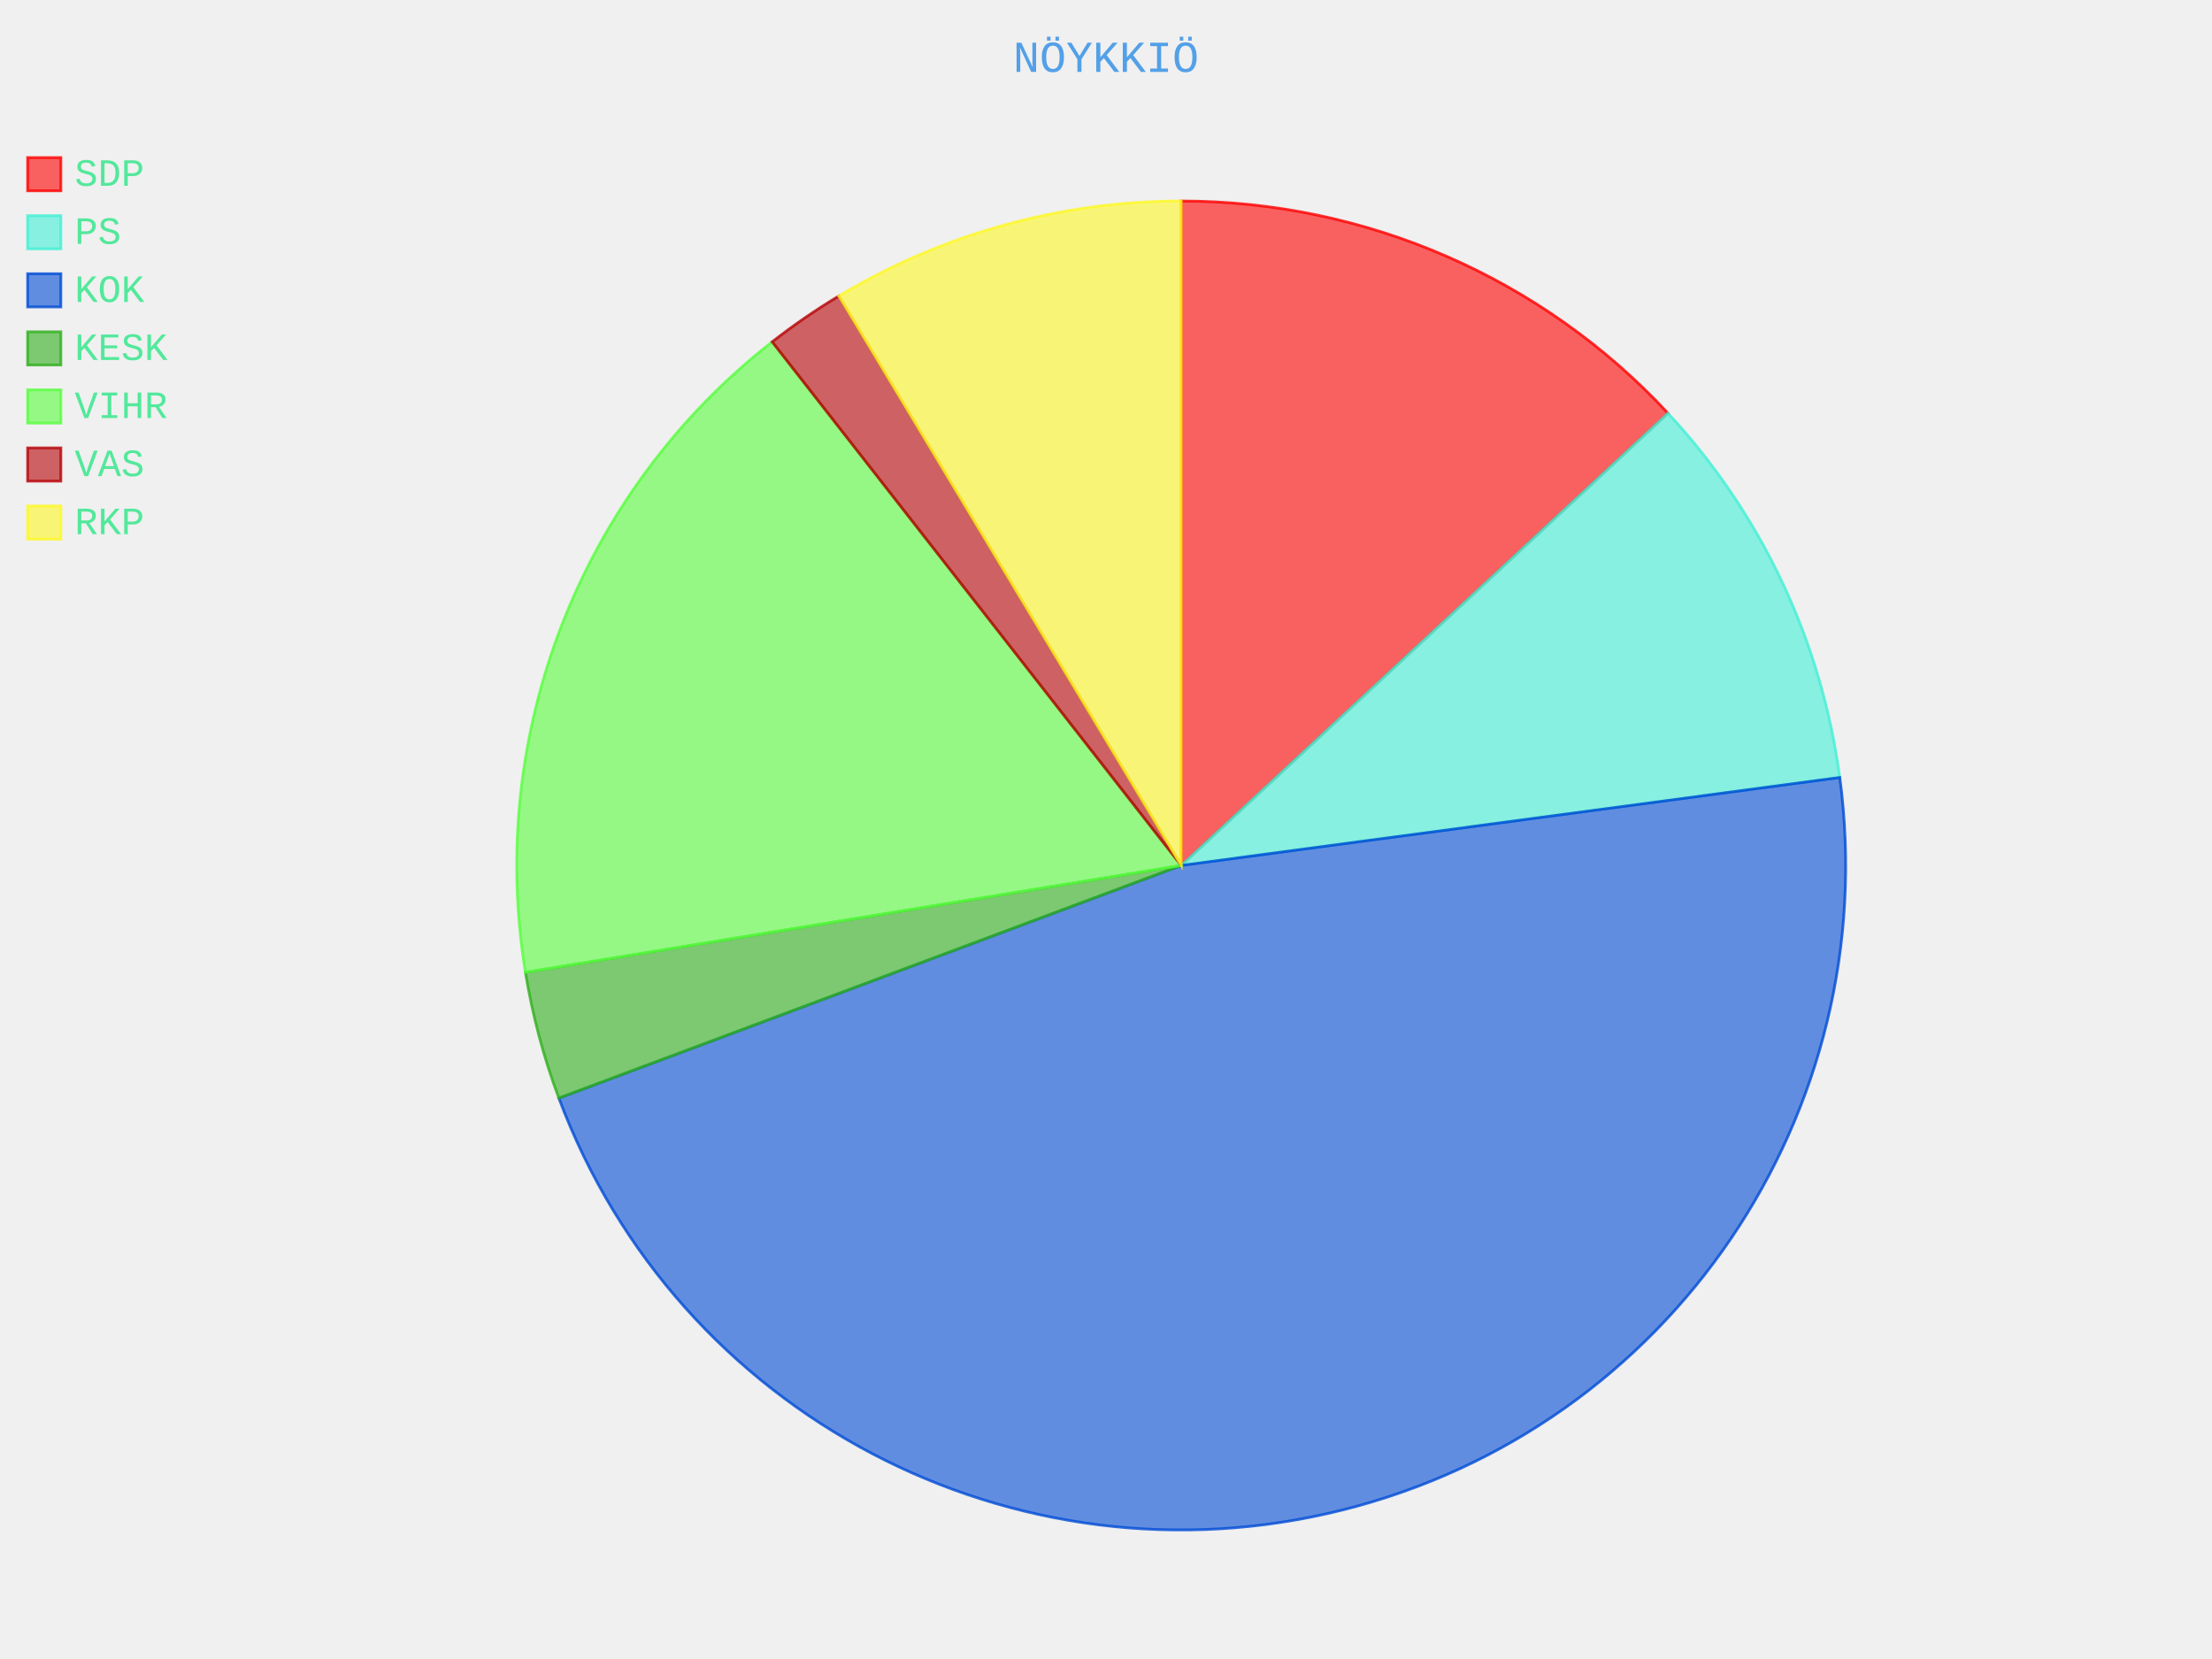
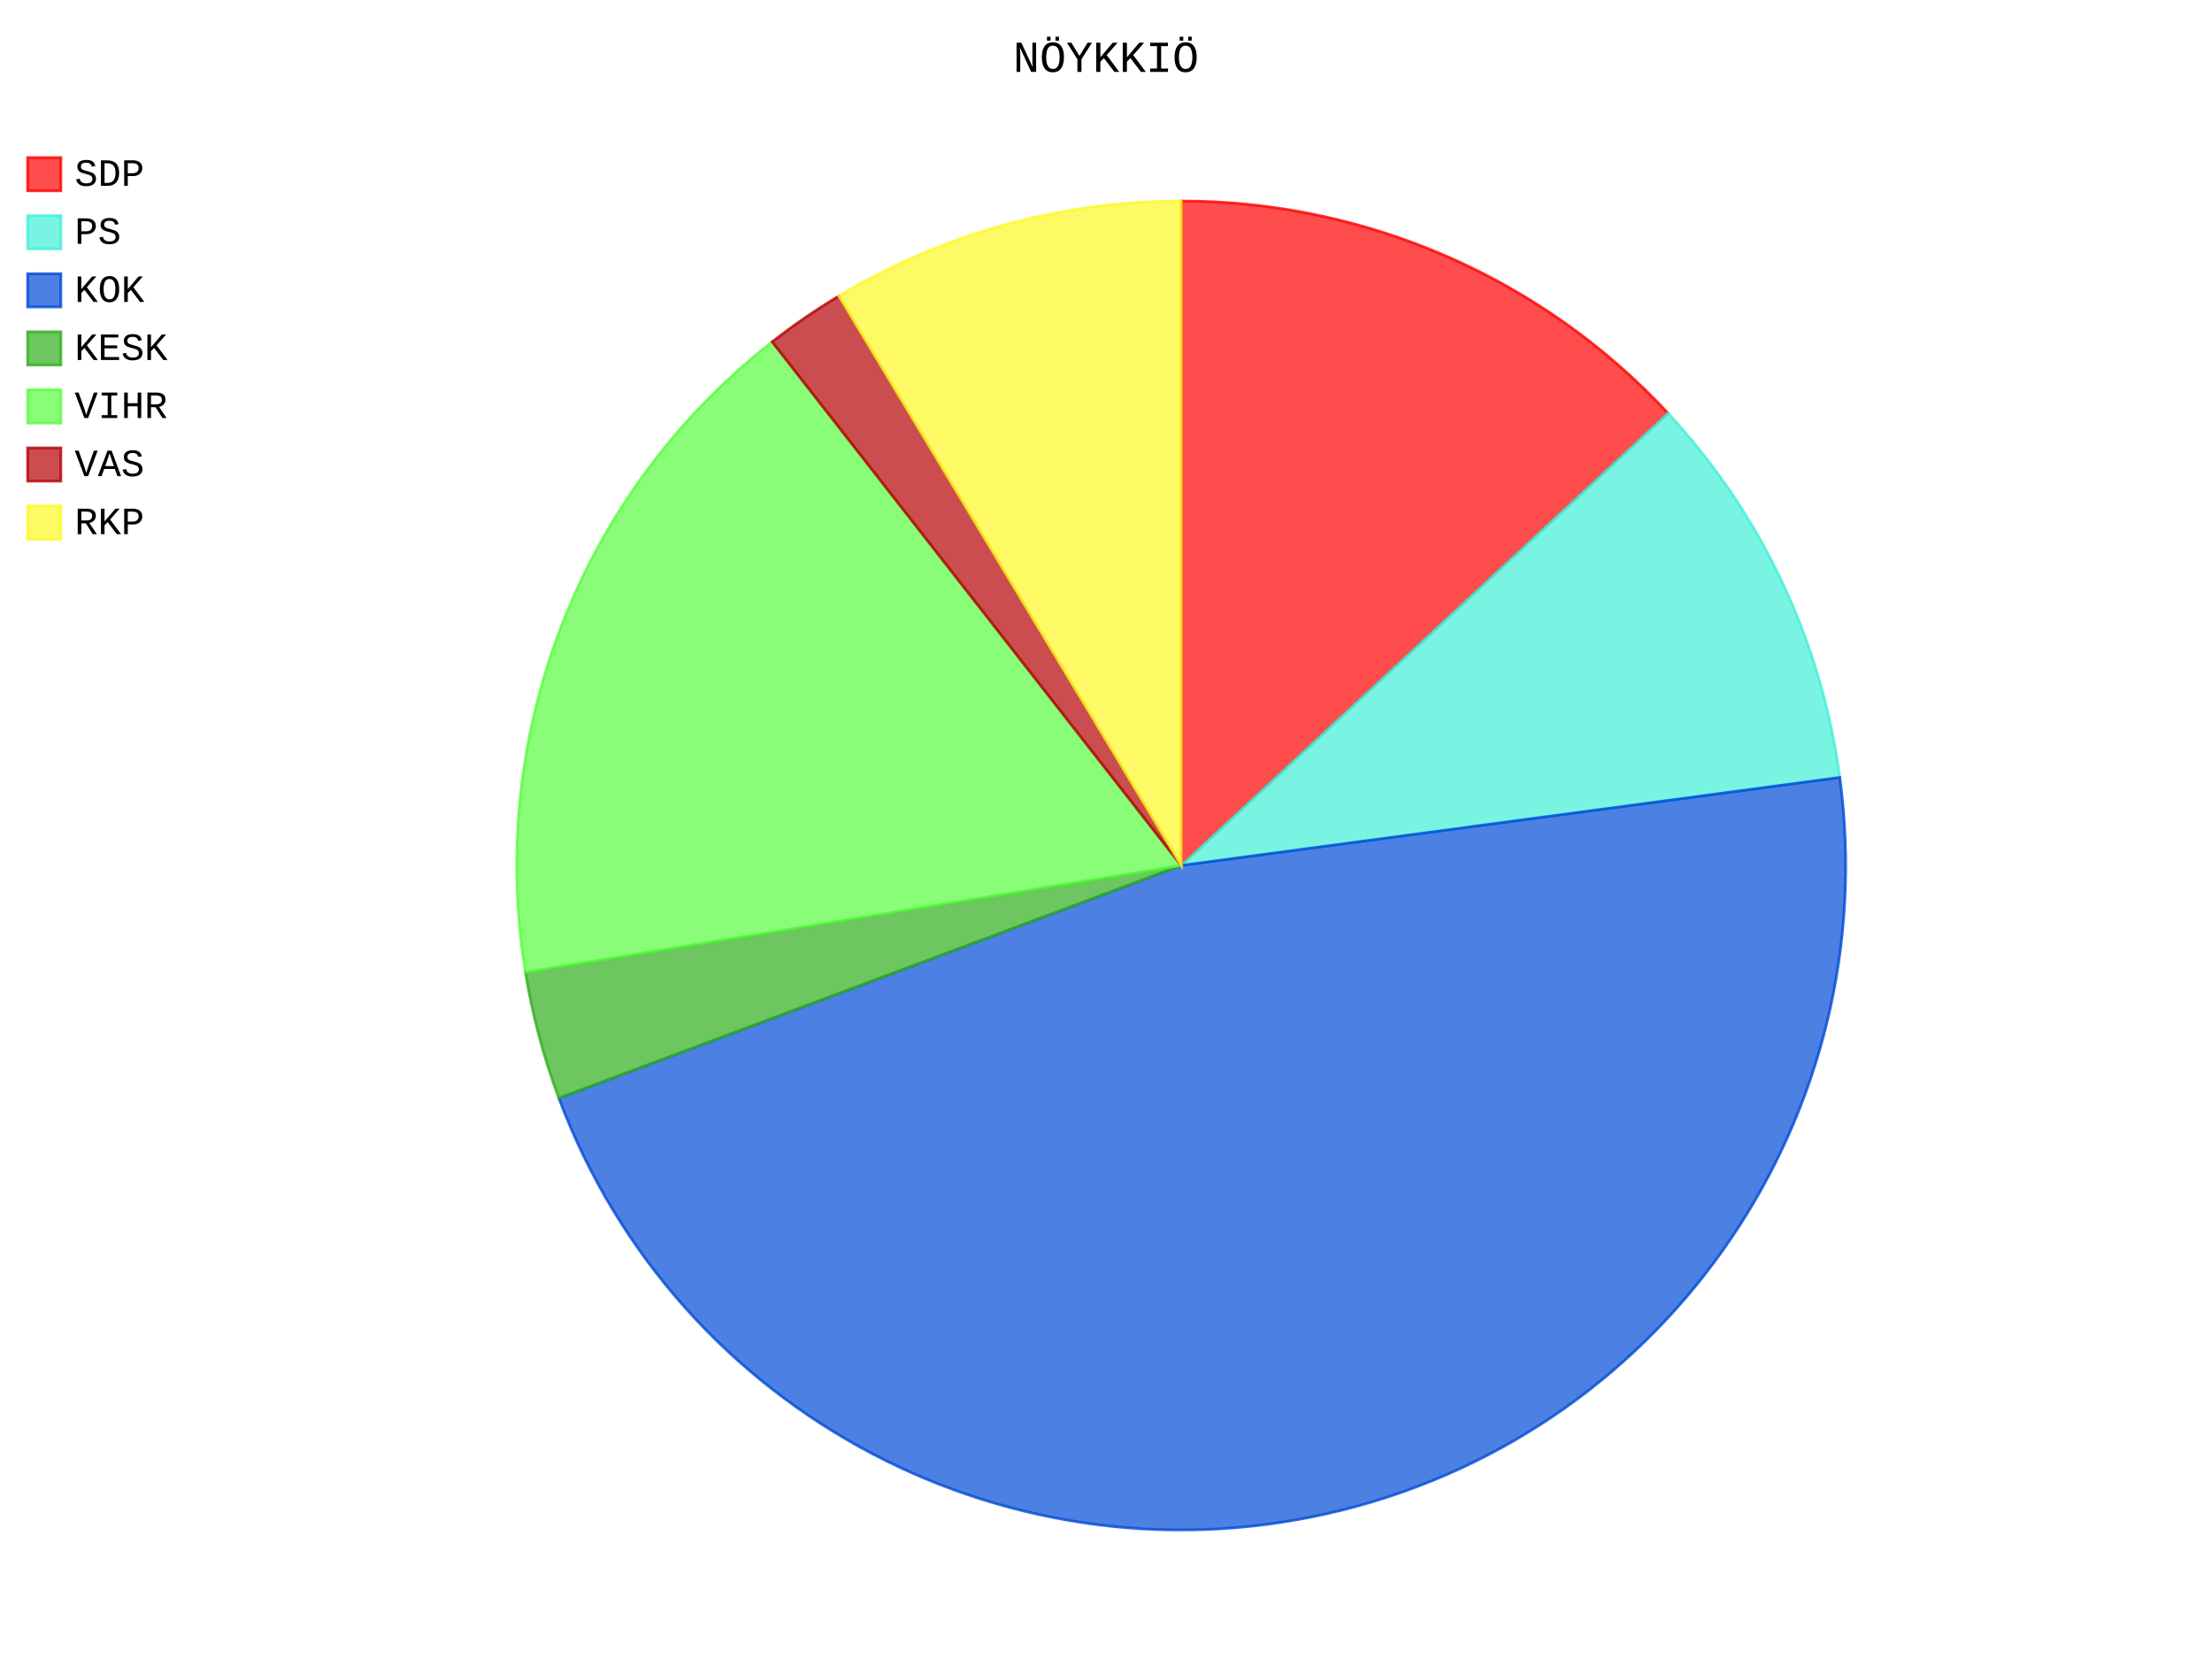
- <svg xmlns="http://www.w3.org/2000/svg" class="pygal-chart" id="chart-26243f34-8a33-4e4c-8158-12e6bd122b26" viewBox="0 0 800 600">
+ <svg xmlns="http://www.w3.org/2000/svg" class="pygal-chart" id="chart-31e20680-2d36-4d1e-88f7-26501c08ea97" viewBox="0 0 800 600">
  <defs>
-     <style type="text/css">#chart-26243f34-8a33-4e4c-8158-12e6bd122b26{-webkit-user-select:none;-webkit-font-smoothing:antialiased;font-family:Consolas,"Liberation Mono",Menlo,Courier,monospace}#chart-26243f34-8a33-4e4c-8158-12e6bd122b26 .title{font-family:Consolas,"Liberation Mono",Menlo,Courier,monospace;font-size:16px}#chart-26243f34-8a33-4e4c-8158-12e6bd122b26 .legends .legend text{font-family:Consolas,"Liberation Mono",Menlo,Courier,monospace;font-size:14px}#chart-26243f34-8a33-4e4c-8158-12e6bd122b26 .axis text{font-family:Consolas,"Liberation Mono",Menlo,Courier,monospace;font-size:10px}#chart-26243f34-8a33-4e4c-8158-12e6bd122b26 .axis text.major{font-family:Consolas,"Liberation Mono",Menlo,Courier,monospace;font-size:10px}#chart-26243f34-8a33-4e4c-8158-12e6bd122b26 .text-overlay text.value{font-family:Consolas,"Liberation Mono",Menlo,Courier,monospace;font-size:16px}#chart-26243f34-8a33-4e4c-8158-12e6bd122b26 .text-overlay text.label{font-family:Consolas,"Liberation Mono",Menlo,Courier,monospace;font-size:10px}#chart-26243f34-8a33-4e4c-8158-12e6bd122b26 .tooltip{font-family:Consolas,"Liberation Mono",Menlo,Courier,monospace;font-size:14px}#chart-26243f34-8a33-4e4c-8158-12e6bd122b26 text.no_data{font-family:Consolas,"Liberation Mono",Menlo,Courier,monospace;font-size:64px}
- #chart-26243f34-8a33-4e4c-8158-12e6bd122b26{background-color:transparent}#chart-26243f34-8a33-4e4c-8158-12e6bd122b26 path,#chart-26243f34-8a33-4e4c-8158-12e6bd122b26 line,#chart-26243f34-8a33-4e4c-8158-12e6bd122b26 rect,#chart-26243f34-8a33-4e4c-8158-12e6bd122b26 circle{-webkit-transition:1000ms ease-in;-moz-transition:1000ms ease-in;transition:1000ms ease-in}#chart-26243f34-8a33-4e4c-8158-12e6bd122b26 .graph &gt; .background{fill:transparent}#chart-26243f34-8a33-4e4c-8158-12e6bd122b26 .plot &gt; .background{fill:transparent}#chart-26243f34-8a33-4e4c-8158-12e6bd122b26 .graph{fill:#53E89B}#chart-26243f34-8a33-4e4c-8158-12e6bd122b26 text.no_data{fill:#53A0E8}#chart-26243f34-8a33-4e4c-8158-12e6bd122b26 .title{fill:#53A0E8}#chart-26243f34-8a33-4e4c-8158-12e6bd122b26 .legends .legend text{fill:#53E89B}#chart-26243f34-8a33-4e4c-8158-12e6bd122b26 .legends .legend:hover text{fill:#53A0E8}#chart-26243f34-8a33-4e4c-8158-12e6bd122b26 .axis .line{stroke:#53A0E8}#chart-26243f34-8a33-4e4c-8158-12e6bd122b26 .axis .guide.line{stroke:#630C0D}#chart-26243f34-8a33-4e4c-8158-12e6bd122b26 .axis .major.line{stroke:#53E89B}#chart-26243f34-8a33-4e4c-8158-12e6bd122b26 .axis text.major{fill:#53A0E8}#chart-26243f34-8a33-4e4c-8158-12e6bd122b26 .axis.y .guides:hover .guide.line,#chart-26243f34-8a33-4e4c-8158-12e6bd122b26 .line-graph .axis.x .guides:hover .guide.line,#chart-26243f34-8a33-4e4c-8158-12e6bd122b26 .stackedline-graph .axis.x .guides:hover .guide.line,#chart-26243f34-8a33-4e4c-8158-12e6bd122b26 .xy-graph .axis.x .guides:hover .guide.line{stroke:#53A0E8}#chart-26243f34-8a33-4e4c-8158-12e6bd122b26 .axis .guides:hover text{fill:#53A0E8}#chart-26243f34-8a33-4e4c-8158-12e6bd122b26 .reactive{fill-opacity:.6;stroke-opacity:.8}#chart-26243f34-8a33-4e4c-8158-12e6bd122b26 .ci{stroke:#53E89B}#chart-26243f34-8a33-4e4c-8158-12e6bd122b26 .reactive.active,#chart-26243f34-8a33-4e4c-8158-12e6bd122b26 .active .reactive{fill-opacity:.9;stroke-opacity:.9;stroke-width:4}#chart-26243f34-8a33-4e4c-8158-12e6bd122b26 .ci .reactive.active{stroke-width:1.5}#chart-26243f34-8a33-4e4c-8158-12e6bd122b26 .series text{fill:#53A0E8}#chart-26243f34-8a33-4e4c-8158-12e6bd122b26 .tooltip rect{fill:transparent;stroke:#53A0E8;-webkit-transition:opacity 1000ms ease-in;-moz-transition:opacity 1000ms ease-in;transition:opacity 1000ms ease-in}#chart-26243f34-8a33-4e4c-8158-12e6bd122b26 .tooltip .label{fill:#53E89B}#chart-26243f34-8a33-4e4c-8158-12e6bd122b26 .tooltip .label{fill:#53E89B}#chart-26243f34-8a33-4e4c-8158-12e6bd122b26 .tooltip .legend{font-size:.8em;fill:#630C0D}#chart-26243f34-8a33-4e4c-8158-12e6bd122b26 .tooltip .x_label{font-size:.6em;fill:#53A0E8}#chart-26243f34-8a33-4e4c-8158-12e6bd122b26 .tooltip .xlink{font-size:.5em;text-decoration:underline}#chart-26243f34-8a33-4e4c-8158-12e6bd122b26 .tooltip .value{font-size:1.5em}#chart-26243f34-8a33-4e4c-8158-12e6bd122b26 .bound{font-size:.5em}#chart-26243f34-8a33-4e4c-8158-12e6bd122b26 .max-value{font-size:.75em;fill:#630C0D}#chart-26243f34-8a33-4e4c-8158-12e6bd122b26 .map-element{fill:transparent;stroke:#630C0D !important}#chart-26243f34-8a33-4e4c-8158-12e6bd122b26 .map-element .reactive{fill-opacity:inherit;stroke-opacity:inherit}#chart-26243f34-8a33-4e4c-8158-12e6bd122b26 .color-0,#chart-26243f34-8a33-4e4c-8158-12e6bd122b26 .color-0 a:visited{stroke:#ff0000;fill:#ff0000}#chart-26243f34-8a33-4e4c-8158-12e6bd122b26 .color-1,#chart-26243f34-8a33-4e4c-8158-12e6bd122b26 .color-1 a:visited{stroke:#42f0d6;fill:#42f0d6}#chart-26243f34-8a33-4e4c-8158-12e6bd122b26 .color-2,#chart-26243f34-8a33-4e4c-8158-12e6bd122b26 .color-2 a:visited{stroke:#004bd6;fill:#004bd6}#chart-26243f34-8a33-4e4c-8158-12e6bd122b26 .color-3,#chart-26243f34-8a33-4e4c-8158-12e6bd122b26 .color-3 a:visited{stroke:#30af1d;fill:#30af1d}#chart-26243f34-8a33-4e4c-8158-12e6bd122b26 .color-4,#chart-26243f34-8a33-4e4c-8158-12e6bd122b26 .color-4 a:visited{stroke:#58fd3f;fill:#58fd3f}#chart-26243f34-8a33-4e4c-8158-12e6bd122b26 .color-5,#chart-26243f34-8a33-4e4c-8158-12e6bd122b26 .color-5 a:visited{stroke:#b60205;fill:#b60205}#chart-26243f34-8a33-4e4c-8158-12e6bd122b26 .color-6,#chart-26243f34-8a33-4e4c-8158-12e6bd122b26 .color-6 a:visited{stroke:#fdf926;fill:#fdf926}#chart-26243f34-8a33-4e4c-8158-12e6bd122b26 .text-overlay .color-0 text{fill:black}#chart-26243f34-8a33-4e4c-8158-12e6bd122b26 .text-overlay .color-1 text{fill:black}#chart-26243f34-8a33-4e4c-8158-12e6bd122b26 .text-overlay .color-2 text{fill:black}#chart-26243f34-8a33-4e4c-8158-12e6bd122b26 .text-overlay .color-3 text{fill:black}#chart-26243f34-8a33-4e4c-8158-12e6bd122b26 .text-overlay .color-4 text{fill:black}#chart-26243f34-8a33-4e4c-8158-12e6bd122b26 .text-overlay .color-5 text{fill:black}#chart-26243f34-8a33-4e4c-8158-12e6bd122b26 .text-overlay .color-6 text{fill:black}
- #chart-26243f34-8a33-4e4c-8158-12e6bd122b26 text.no_data{text-anchor:middle}#chart-26243f34-8a33-4e4c-8158-12e6bd122b26 .guide.line{fill:none}#chart-26243f34-8a33-4e4c-8158-12e6bd122b26 .centered{text-anchor:middle}#chart-26243f34-8a33-4e4c-8158-12e6bd122b26 .title{text-anchor:middle}#chart-26243f34-8a33-4e4c-8158-12e6bd122b26 .legends .legend text{fill-opacity:1}#chart-26243f34-8a33-4e4c-8158-12e6bd122b26 .axis.x text{text-anchor:middle}#chart-26243f34-8a33-4e4c-8158-12e6bd122b26 .axis.x:not(.web) text[transform]{text-anchor:start}#chart-26243f34-8a33-4e4c-8158-12e6bd122b26 .axis.x:not(.web) text[transform].backwards{text-anchor:end}#chart-26243f34-8a33-4e4c-8158-12e6bd122b26 .axis.y text{text-anchor:end}#chart-26243f34-8a33-4e4c-8158-12e6bd122b26 .axis.y text[transform].backwards{text-anchor:start}#chart-26243f34-8a33-4e4c-8158-12e6bd122b26 .axis.y2 text{text-anchor:start}#chart-26243f34-8a33-4e4c-8158-12e6bd122b26 .axis.y2 text[transform].backwards{text-anchor:end}#chart-26243f34-8a33-4e4c-8158-12e6bd122b26 .axis .guide.line{stroke-dasharray:4,4}#chart-26243f34-8a33-4e4c-8158-12e6bd122b26 .axis .major.guide.line{stroke-dasharray:6,6}#chart-26243f34-8a33-4e4c-8158-12e6bd122b26 .horizontal .axis.y .guide.line,#chart-26243f34-8a33-4e4c-8158-12e6bd122b26 .horizontal .axis.y2 .guide.line,#chart-26243f34-8a33-4e4c-8158-12e6bd122b26 .vertical .axis.x .guide.line{opacity:0}#chart-26243f34-8a33-4e4c-8158-12e6bd122b26 .horizontal .axis.always_show .guide.line,#chart-26243f34-8a33-4e4c-8158-12e6bd122b26 .vertical .axis.always_show .guide.line{opacity:1 !important}#chart-26243f34-8a33-4e4c-8158-12e6bd122b26 .axis.y .guides:hover .guide.line,#chart-26243f34-8a33-4e4c-8158-12e6bd122b26 .axis.y2 .guides:hover .guide.line,#chart-26243f34-8a33-4e4c-8158-12e6bd122b26 .axis.x .guides:hover .guide.line{opacity:1}#chart-26243f34-8a33-4e4c-8158-12e6bd122b26 .axis .guides:hover text{opacity:1}#chart-26243f34-8a33-4e4c-8158-12e6bd122b26 .nofill{fill:none}#chart-26243f34-8a33-4e4c-8158-12e6bd122b26 .subtle-fill{fill-opacity:.2}#chart-26243f34-8a33-4e4c-8158-12e6bd122b26 .dot{stroke-width:1px;fill-opacity:1}#chart-26243f34-8a33-4e4c-8158-12e6bd122b26 .dot.active{stroke-width:5px}#chart-26243f34-8a33-4e4c-8158-12e6bd122b26 .dot.negative{fill:transparent}#chart-26243f34-8a33-4e4c-8158-12e6bd122b26 text,#chart-26243f34-8a33-4e4c-8158-12e6bd122b26 tspan{stroke:none !important}#chart-26243f34-8a33-4e4c-8158-12e6bd122b26 .series text.active{opacity:1}#chart-26243f34-8a33-4e4c-8158-12e6bd122b26 .tooltip rect{fill-opacity:.95;stroke-width:.5}#chart-26243f34-8a33-4e4c-8158-12e6bd122b26 .tooltip text{fill-opacity:1}#chart-26243f34-8a33-4e4c-8158-12e6bd122b26 .showable{visibility:hidden}#chart-26243f34-8a33-4e4c-8158-12e6bd122b26 .showable.shown{visibility:visible}#chart-26243f34-8a33-4e4c-8158-12e6bd122b26 .gauge-background{fill:rgba(229,229,229,1);stroke:none}#chart-26243f34-8a33-4e4c-8158-12e6bd122b26 .bg-lines{stroke:transparent;stroke-width:2px}</style>
+     <style type="text/css">#chart-31e20680-2d36-4d1e-88f7-26501c08ea97{-webkit-user-select:none;-webkit-font-smoothing:antialiased;font-family:Consolas,"Liberation Mono",Menlo,Courier,monospace}#chart-31e20680-2d36-4d1e-88f7-26501c08ea97 .title{font-family:Consolas,"Liberation Mono",Menlo,Courier,monospace;font-size:16px}#chart-31e20680-2d36-4d1e-88f7-26501c08ea97 .legends .legend text{font-family:Consolas,"Liberation Mono",Menlo,Courier,monospace;font-size:14px}#chart-31e20680-2d36-4d1e-88f7-26501c08ea97 .axis text{font-family:Consolas,"Liberation Mono",Menlo,Courier,monospace;font-size:10px}#chart-31e20680-2d36-4d1e-88f7-26501c08ea97 .axis text.major{font-family:Consolas,"Liberation Mono",Menlo,Courier,monospace;font-size:10px}#chart-31e20680-2d36-4d1e-88f7-26501c08ea97 .text-overlay text.value{font-family:Consolas,"Liberation Mono",Menlo,Courier,monospace;font-size:16px}#chart-31e20680-2d36-4d1e-88f7-26501c08ea97 .text-overlay text.label{font-family:Consolas,"Liberation Mono",Menlo,Courier,monospace;font-size:10px}#chart-31e20680-2d36-4d1e-88f7-26501c08ea97 .tooltip{font-family:Consolas,"Liberation Mono",Menlo,Courier,monospace;font-size:14px}#chart-31e20680-2d36-4d1e-88f7-26501c08ea97 text.no_data{font-family:Consolas,"Liberation Mono",Menlo,Courier,monospace;font-size:64px}
+ #chart-31e20680-2d36-4d1e-88f7-26501c08ea97{background-color:#ffffff}#chart-31e20680-2d36-4d1e-88f7-26501c08ea97 path,#chart-31e20680-2d36-4d1e-88f7-26501c08ea97 line,#chart-31e20680-2d36-4d1e-88f7-26501c08ea97 rect,#chart-31e20680-2d36-4d1e-88f7-26501c08ea97 circle{-webkit-transition:300ms ease-in;-moz-transition:300ms ease-in;transition:300ms ease-in}#chart-31e20680-2d36-4d1e-88f7-26501c08ea97 .graph &gt; .background{fill:#ffffff}#chart-31e20680-2d36-4d1e-88f7-26501c08ea97 .plot &gt; .background{fill:#ffffff}#chart-31e20680-2d36-4d1e-88f7-26501c08ea97 .graph{fill:#000000}#chart-31e20680-2d36-4d1e-88f7-26501c08ea97 text.no_data{fill:#000000}#chart-31e20680-2d36-4d1e-88f7-26501c08ea97 .title{fill:#000000}#chart-31e20680-2d36-4d1e-88f7-26501c08ea97 .legends .legend text{fill:#000000}#chart-31e20680-2d36-4d1e-88f7-26501c08ea97 .legends .legend:hover text{fill:#000000}#chart-31e20680-2d36-4d1e-88f7-26501c08ea97 .axis .line{stroke:#000000}#chart-31e20680-2d36-4d1e-88f7-26501c08ea97 .axis .guide.line{stroke:#000000}#chart-31e20680-2d36-4d1e-88f7-26501c08ea97 .axis .major.line{stroke:#000000}#chart-31e20680-2d36-4d1e-88f7-26501c08ea97 .axis text.major{fill:#000000}#chart-31e20680-2d36-4d1e-88f7-26501c08ea97 .axis.y .guides:hover .guide.line,#chart-31e20680-2d36-4d1e-88f7-26501c08ea97 .line-graph .axis.x .guides:hover .guide.line,#chart-31e20680-2d36-4d1e-88f7-26501c08ea97 .stackedline-graph .axis.x .guides:hover .guide.line,#chart-31e20680-2d36-4d1e-88f7-26501c08ea97 .xy-graph .axis.x .guides:hover .guide.line{stroke:#000000}#chart-31e20680-2d36-4d1e-88f7-26501c08ea97 .axis .guides:hover text{fill:#000000}#chart-31e20680-2d36-4d1e-88f7-26501c08ea97 .reactive{fill-opacity:.7;stroke-opacity:.8}#chart-31e20680-2d36-4d1e-88f7-26501c08ea97 .ci{stroke:#000000}#chart-31e20680-2d36-4d1e-88f7-26501c08ea97 .reactive.active,#chart-31e20680-2d36-4d1e-88f7-26501c08ea97 .active .reactive{fill-opacity:.9;stroke-opacity:.9;stroke-width:4}#chart-31e20680-2d36-4d1e-88f7-26501c08ea97 .ci .reactive.active{stroke-width:1.5}#chart-31e20680-2d36-4d1e-88f7-26501c08ea97 .series text{fill:#000000}#chart-31e20680-2d36-4d1e-88f7-26501c08ea97 .tooltip rect{fill:#ffffff;stroke:#000000;-webkit-transition:opacity 300ms ease-in;-moz-transition:opacity 300ms ease-in;transition:opacity 300ms ease-in}#chart-31e20680-2d36-4d1e-88f7-26501c08ea97 .tooltip .label{fill:#000000}#chart-31e20680-2d36-4d1e-88f7-26501c08ea97 .tooltip .label{fill:#000000}#chart-31e20680-2d36-4d1e-88f7-26501c08ea97 .tooltip .legend{font-size:.8em;fill:#000000}#chart-31e20680-2d36-4d1e-88f7-26501c08ea97 .tooltip .x_label{font-size:.6em;fill:#000000}#chart-31e20680-2d36-4d1e-88f7-26501c08ea97 .tooltip .xlink{font-size:.5em;text-decoration:underline}#chart-31e20680-2d36-4d1e-88f7-26501c08ea97 .tooltip .value{font-size:1.5em}#chart-31e20680-2d36-4d1e-88f7-26501c08ea97 .bound{font-size:.5em}#chart-31e20680-2d36-4d1e-88f7-26501c08ea97 .max-value{font-size:.75em;fill:#000000}#chart-31e20680-2d36-4d1e-88f7-26501c08ea97 .map-element{fill:#ffffff;stroke:#000000 !important}#chart-31e20680-2d36-4d1e-88f7-26501c08ea97 .map-element .reactive{fill-opacity:inherit;stroke-opacity:inherit}#chart-31e20680-2d36-4d1e-88f7-26501c08ea97 .color-0,#chart-31e20680-2d36-4d1e-88f7-26501c08ea97 .color-0 a:visited{stroke:#ff0000;fill:#ff0000}#chart-31e20680-2d36-4d1e-88f7-26501c08ea97 .color-1,#chart-31e20680-2d36-4d1e-88f7-26501c08ea97 .color-1 a:visited{stroke:#42f0d6;fill:#42f0d6}#chart-31e20680-2d36-4d1e-88f7-26501c08ea97 .color-2,#chart-31e20680-2d36-4d1e-88f7-26501c08ea97 .color-2 a:visited{stroke:#004bd6;fill:#004bd6}#chart-31e20680-2d36-4d1e-88f7-26501c08ea97 .color-3,#chart-31e20680-2d36-4d1e-88f7-26501c08ea97 .color-3 a:visited{stroke:#30af1d;fill:#30af1d}#chart-31e20680-2d36-4d1e-88f7-26501c08ea97 .color-4,#chart-31e20680-2d36-4d1e-88f7-26501c08ea97 .color-4 a:visited{stroke:#58fd3f;fill:#58fd3f}#chart-31e20680-2d36-4d1e-88f7-26501c08ea97 .color-5,#chart-31e20680-2d36-4d1e-88f7-26501c08ea97 .color-5 a:visited{stroke:#b60205;fill:#b60205}#chart-31e20680-2d36-4d1e-88f7-26501c08ea97 .color-6,#chart-31e20680-2d36-4d1e-88f7-26501c08ea97 .color-6 a:visited{stroke:#fdf926;fill:#fdf926}#chart-31e20680-2d36-4d1e-88f7-26501c08ea97 .text-overlay .color-0 text{fill:black}#chart-31e20680-2d36-4d1e-88f7-26501c08ea97 .text-overlay .color-1 text{fill:black}#chart-31e20680-2d36-4d1e-88f7-26501c08ea97 .text-overlay .color-2 text{fill:black}#chart-31e20680-2d36-4d1e-88f7-26501c08ea97 .text-overlay .color-3 text{fill:black}#chart-31e20680-2d36-4d1e-88f7-26501c08ea97 .text-overlay .color-4 text{fill:black}#chart-31e20680-2d36-4d1e-88f7-26501c08ea97 .text-overlay .color-5 text{fill:black}#chart-31e20680-2d36-4d1e-88f7-26501c08ea97 .text-overlay .color-6 text{fill:black}
+ #chart-31e20680-2d36-4d1e-88f7-26501c08ea97 text.no_data{text-anchor:middle}#chart-31e20680-2d36-4d1e-88f7-26501c08ea97 .guide.line{fill:none}#chart-31e20680-2d36-4d1e-88f7-26501c08ea97 .centered{text-anchor:middle}#chart-31e20680-2d36-4d1e-88f7-26501c08ea97 .title{text-anchor:middle}#chart-31e20680-2d36-4d1e-88f7-26501c08ea97 .legends .legend text{fill-opacity:1}#chart-31e20680-2d36-4d1e-88f7-26501c08ea97 .axis.x text{text-anchor:middle}#chart-31e20680-2d36-4d1e-88f7-26501c08ea97 .axis.x:not(.web) text[transform]{text-anchor:start}#chart-31e20680-2d36-4d1e-88f7-26501c08ea97 .axis.x:not(.web) text[transform].backwards{text-anchor:end}#chart-31e20680-2d36-4d1e-88f7-26501c08ea97 .axis.y text{text-anchor:end}#chart-31e20680-2d36-4d1e-88f7-26501c08ea97 .axis.y text[transform].backwards{text-anchor:start}#chart-31e20680-2d36-4d1e-88f7-26501c08ea97 .axis.y2 text{text-anchor:start}#chart-31e20680-2d36-4d1e-88f7-26501c08ea97 .axis.y2 text[transform].backwards{text-anchor:end}#chart-31e20680-2d36-4d1e-88f7-26501c08ea97 .axis .guide.line{stroke-dasharray:4,4}#chart-31e20680-2d36-4d1e-88f7-26501c08ea97 .axis .major.guide.line{stroke-dasharray:6,6}#chart-31e20680-2d36-4d1e-88f7-26501c08ea97 .horizontal .axis.y .guide.line,#chart-31e20680-2d36-4d1e-88f7-26501c08ea97 .horizontal .axis.y2 .guide.line,#chart-31e20680-2d36-4d1e-88f7-26501c08ea97 .vertical .axis.x .guide.line{opacity:0}#chart-31e20680-2d36-4d1e-88f7-26501c08ea97 .horizontal .axis.always_show .guide.line,#chart-31e20680-2d36-4d1e-88f7-26501c08ea97 .vertical .axis.always_show .guide.line{opacity:1 !important}#chart-31e20680-2d36-4d1e-88f7-26501c08ea97 .axis.y .guides:hover .guide.line,#chart-31e20680-2d36-4d1e-88f7-26501c08ea97 .axis.y2 .guides:hover .guide.line,#chart-31e20680-2d36-4d1e-88f7-26501c08ea97 .axis.x .guides:hover .guide.line{opacity:1}#chart-31e20680-2d36-4d1e-88f7-26501c08ea97 .axis .guides:hover text{opacity:1}#chart-31e20680-2d36-4d1e-88f7-26501c08ea97 .nofill{fill:none}#chart-31e20680-2d36-4d1e-88f7-26501c08ea97 .subtle-fill{fill-opacity:.2}#chart-31e20680-2d36-4d1e-88f7-26501c08ea97 .dot{stroke-width:1px;fill-opacity:1}#chart-31e20680-2d36-4d1e-88f7-26501c08ea97 .dot.active{stroke-width:5px}#chart-31e20680-2d36-4d1e-88f7-26501c08ea97 .dot.negative{fill:transparent}#chart-31e20680-2d36-4d1e-88f7-26501c08ea97 text,#chart-31e20680-2d36-4d1e-88f7-26501c08ea97 tspan{stroke:none !important}#chart-31e20680-2d36-4d1e-88f7-26501c08ea97 .series text.active{opacity:1}#chart-31e20680-2d36-4d1e-88f7-26501c08ea97 .tooltip rect{fill-opacity:.95;stroke-width:.5}#chart-31e20680-2d36-4d1e-88f7-26501c08ea97 .tooltip text{fill-opacity:1}#chart-31e20680-2d36-4d1e-88f7-26501c08ea97 .showable{visibility:hidden}#chart-31e20680-2d36-4d1e-88f7-26501c08ea97 .showable.shown{visibility:visible}#chart-31e20680-2d36-4d1e-88f7-26501c08ea97 .gauge-background{fill:rgba(229,229,229,1);stroke:none}#chart-31e20680-2d36-4d1e-88f7-26501c08ea97 .bg-lines{stroke:#ffffff;stroke-width:2px}</style>
  </defs>
  <g class="graph pie-graph vertical">
    <rect class="background" height="600" width="800" x="0" y="0" />
    <g class="plot" transform="translate(75, 46)">
      <rect class="background" height="534" width="704.4" x="0" y="0" />
      <g class="series serie-0 color-0">
        <g class="slices">
          <g class="slice">
            <path class="slice reactive tooltip-trigger" d="M352.2 26.7 A240.3 240.3 0 0 1 528.254 103.448 L352.2 267 A0 0 0 0 0 352.2 267 z" />
          </g>
        </g>
      </g>
      <g class="series serie-1 color-1">
        <g class="slices">
          <g class="slice">
            <path class="slice reactive tooltip-trigger" d="M528.254 103.448 A240.3 240.3 0 0 1 590.384 235.181 L352.2 267 A0 0 0 0 0 352.2 267 z" />
          </g>
        </g>
      </g>
      <g class="series serie-2 color-2">
        <g class="slices">
          <g class="slice">
            <path class="slice reactive tooltip-trigger" d="M590.384 235.181 A240.3 240.3 0 0 1 127.119 351.158 L352.2 267 A0 0 0 0 0 352.2 267 z" />
          </g>
        </g>
      </g>
      <g class="series serie-3 color-3">
        <g class="slices">
          <g class="slice">
            <path class="slice reactive tooltip-trigger" d="M127.119 351.158 A240.3 240.3 0 0 1 115.029 305.655 L352.2 267 A0 0 0 0 0 352.2 267 z" />
          </g>
        </g>
      </g>
      <g class="series serie-4 color-4">
        <g class="slices">
          <g class="slice">
            <path class="slice reactive tooltip-trigger" d="M115.029 305.655 A240.3 240.3 0 0 1 204.267 77.633 L352.2 267 A0 0 0 0 0 352.2 267 z" />
          </g>
        </g>
      </g>
      <g class="series serie-5 color-5">
        <g class="slices">
          <g class="slice">
            <path class="slice reactive tooltip-trigger" d="M204.267 77.633 A240.3 240.3 0 0 1 228.372 61.061 L352.2 267 A0 0 0 0 0 352.2 267 z" />
          </g>
        </g>
      </g>
      <g class="series serie-6 color-6">
        <g class="slices">
          <g class="slice">
            <path class="slice reactive tooltip-trigger" d="M228.372 61.061 A240.3 240.3 0 0 1 352.2 26.7 L352.2 267 A0 0 0 0 0 352.2 267 z" />
          </g>
        </g>
      </g>
    </g>
    <g class="titles">
      <text class="title plot_title" x="400.0" y="26">NÖYKKIÖ</text>
    </g>
    <g class="plot overlay" transform="translate(75, 46)">
      <g class="series serie-0 color-0" />
      <g class="series serie-1 color-1" />
      <g class="series serie-2 color-2" />
      <g class="series serie-3 color-3" />
      <g class="series serie-4 color-4" />
      <g class="series serie-5 color-5" />
      <g class="series serie-6 color-6" />
    </g>
    <g class="plot text-overlay" transform="translate(75, 46)">
      <g class="series serie-0 color-0" />
      <g class="series serie-1 color-1" />
      <g class="series serie-2 color-2" />
      <g class="series serie-3 color-3" />
      <g class="series serie-4 color-4" />
      <g class="series serie-5 color-5" />
      <g class="series serie-6 color-6" />
    </g>
    <g class="plot tooltip-overlay" transform="translate(75, 46)">
      <g class="tooltip" style="opacity: 0" transform="translate(0 0)">
        <rect class="tooltip-box" height="0" rx="0" ry="0" width="0" />
        <g class="text" />
      </g>
    </g>
    <g class="legends" transform="translate(10, 56)">
      <g class="legend reactive activate-serie" id="activate-serie-0">
        <rect class="color-0 reactive" height="12" width="12" x="0.0" y="1.0" />
        <text x="17.0" y="11.2">SDP</text>
      </g>
      <g class="legend reactive activate-serie" id="activate-serie-1">
        <rect class="color-1 reactive" height="12" width="12" x="0.0" y="22.0" />
        <text x="17.0" y="32.2">PS</text>
      </g>
      <g class="legend reactive activate-serie" id="activate-serie-2">
        <rect class="color-2 reactive" height="12" width="12" x="0.0" y="43.0" />
        <text x="17.0" y="53.2">KOK</text>
      </g>
      <g class="legend reactive activate-serie" id="activate-serie-3">
        <rect class="color-3 reactive" height="12" width="12" x="0.0" y="64.0" />
        <text x="17.0" y="74.2">KESK</text>
      </g>
      <g class="legend reactive activate-serie" id="activate-serie-4">
        <rect class="color-4 reactive" height="12" width="12" x="0.0" y="85.0" />
        <text x="17.0" y="95.2">VIHR</text>
      </g>
      <g class="legend reactive activate-serie" id="activate-serie-5">
        <rect class="color-5 reactive" height="12" width="12" x="0.0" y="106.0" />
        <text x="17.0" y="116.2">VAS</text>
      </g>
      <g class="legend reactive activate-serie" id="activate-serie-6">
        <rect class="color-6 reactive" height="12" width="12" x="0.0" y="127.0" />
        <text x="17.0" y="137.2">RKP</text>
      </g>
    </g>
    <g class="legends" transform="translate(790, 56)" />
  </g>
</svg>
